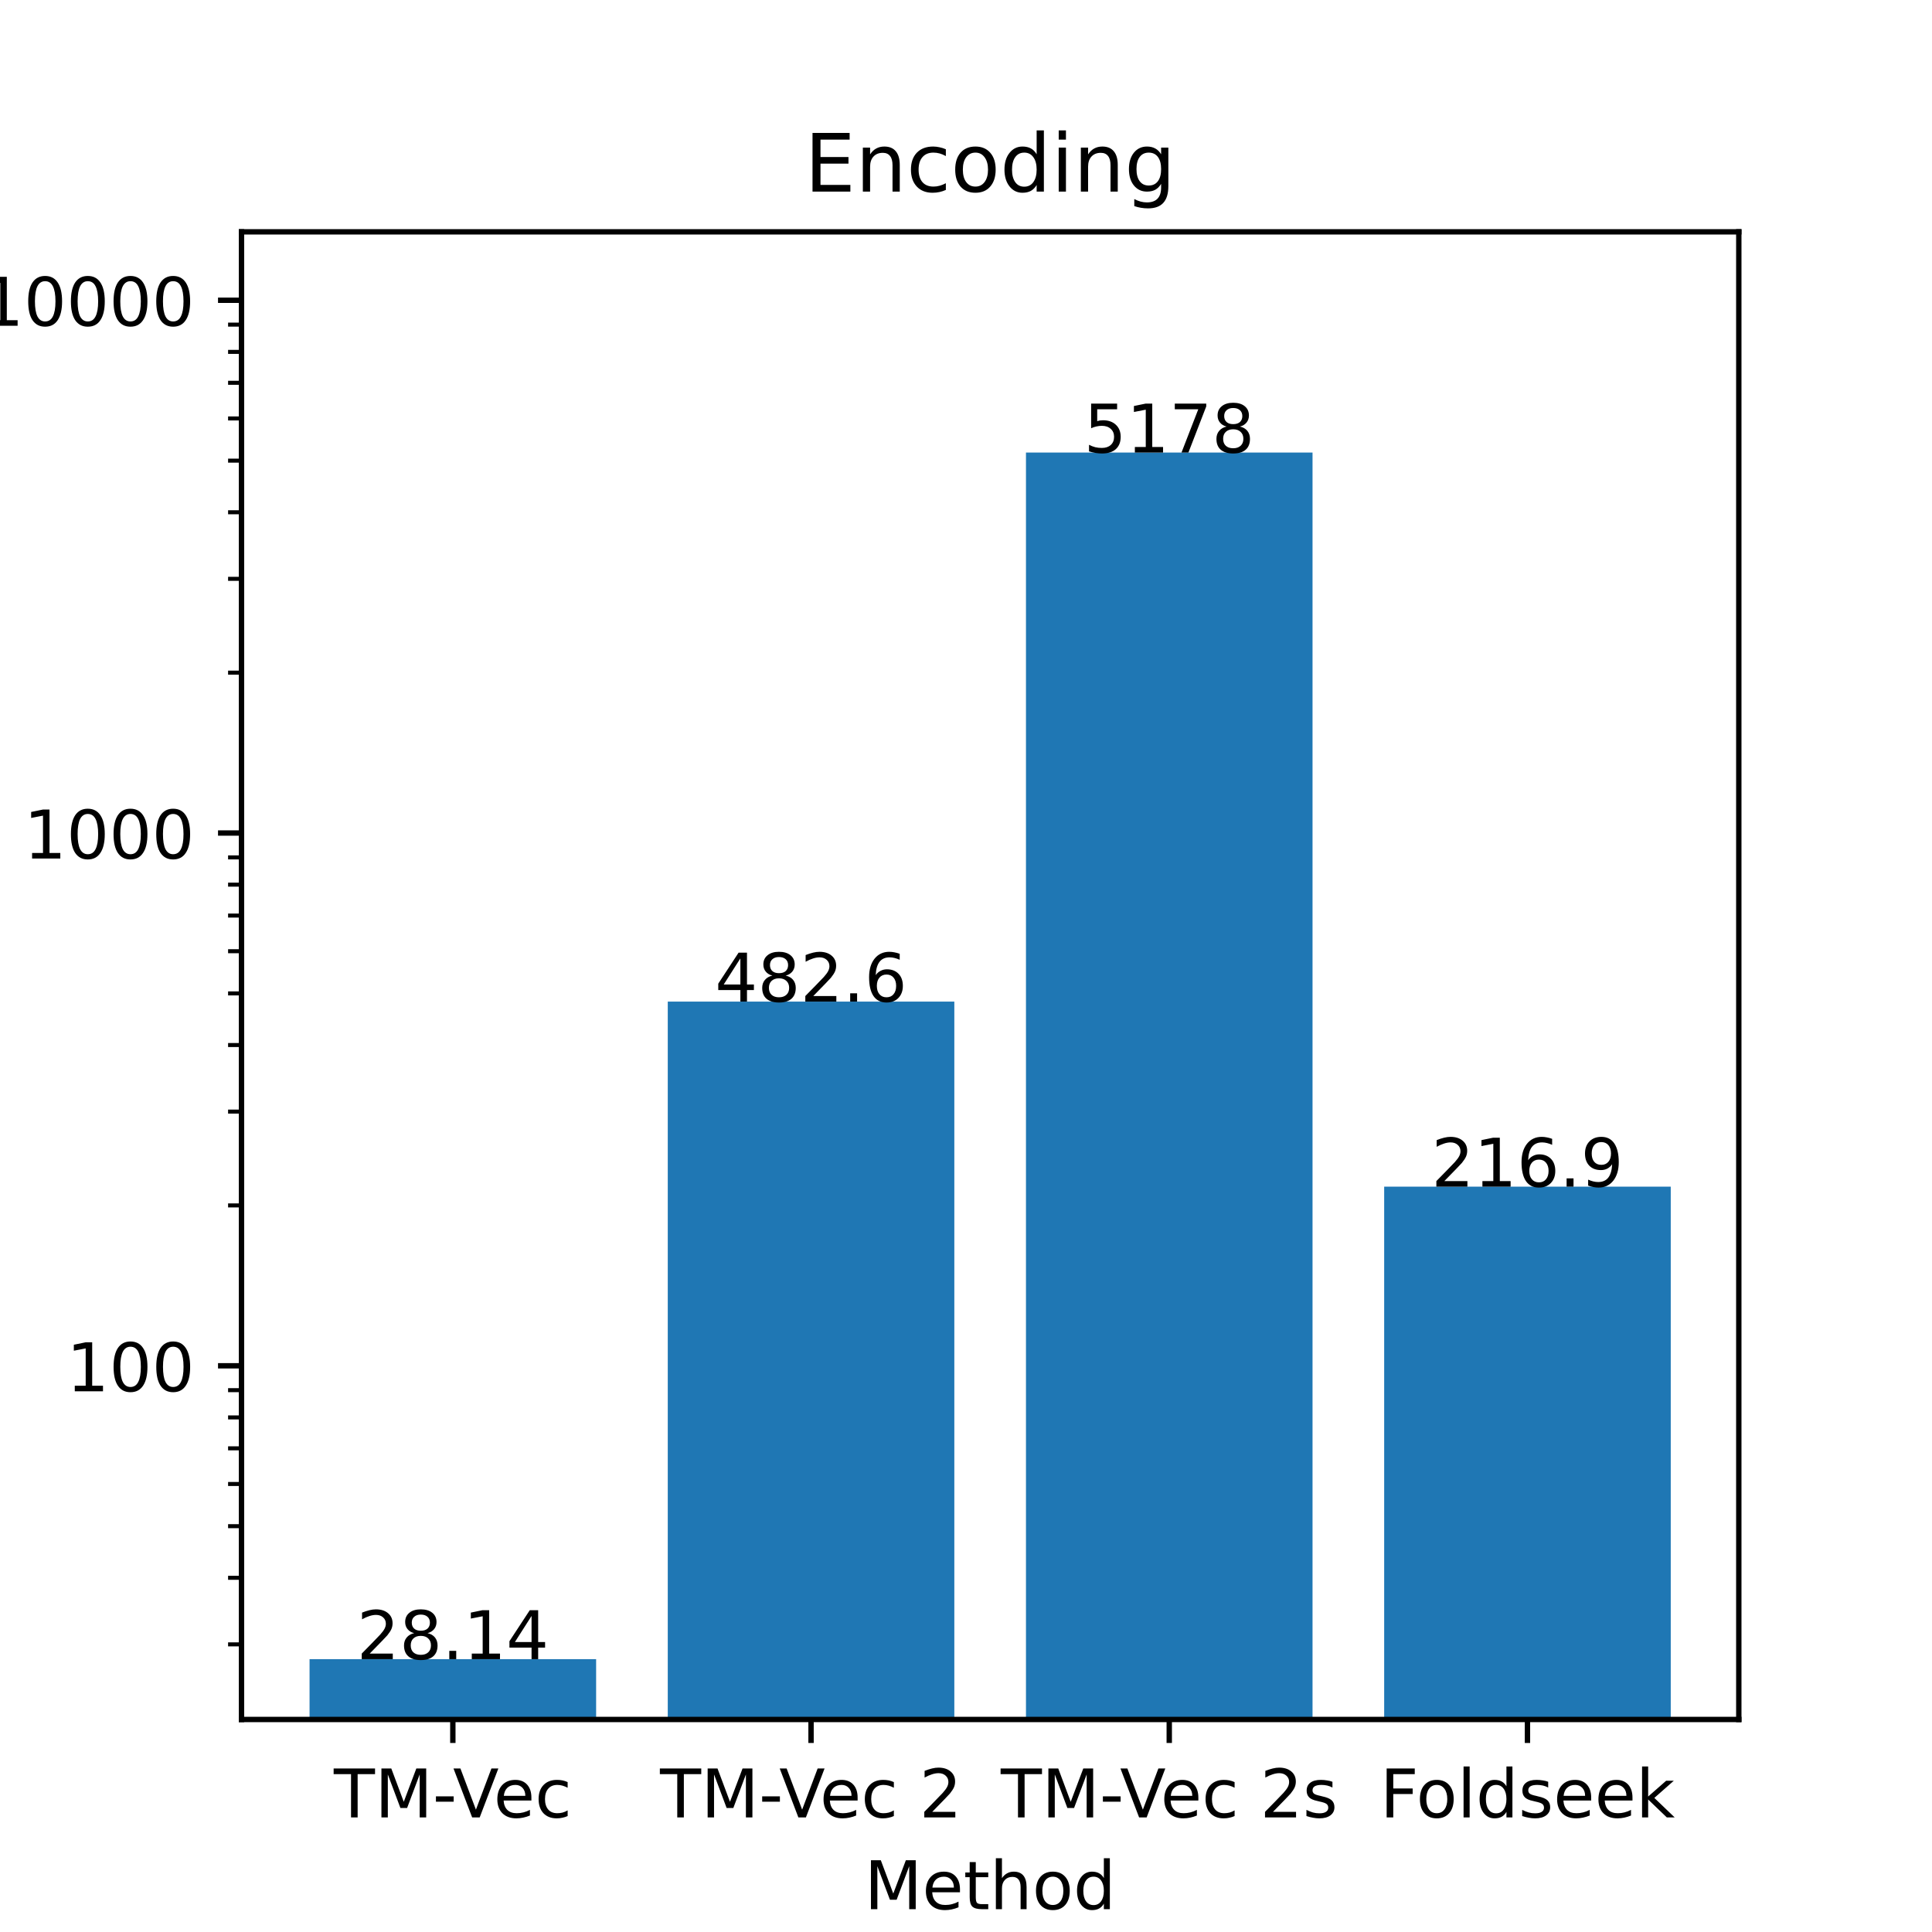
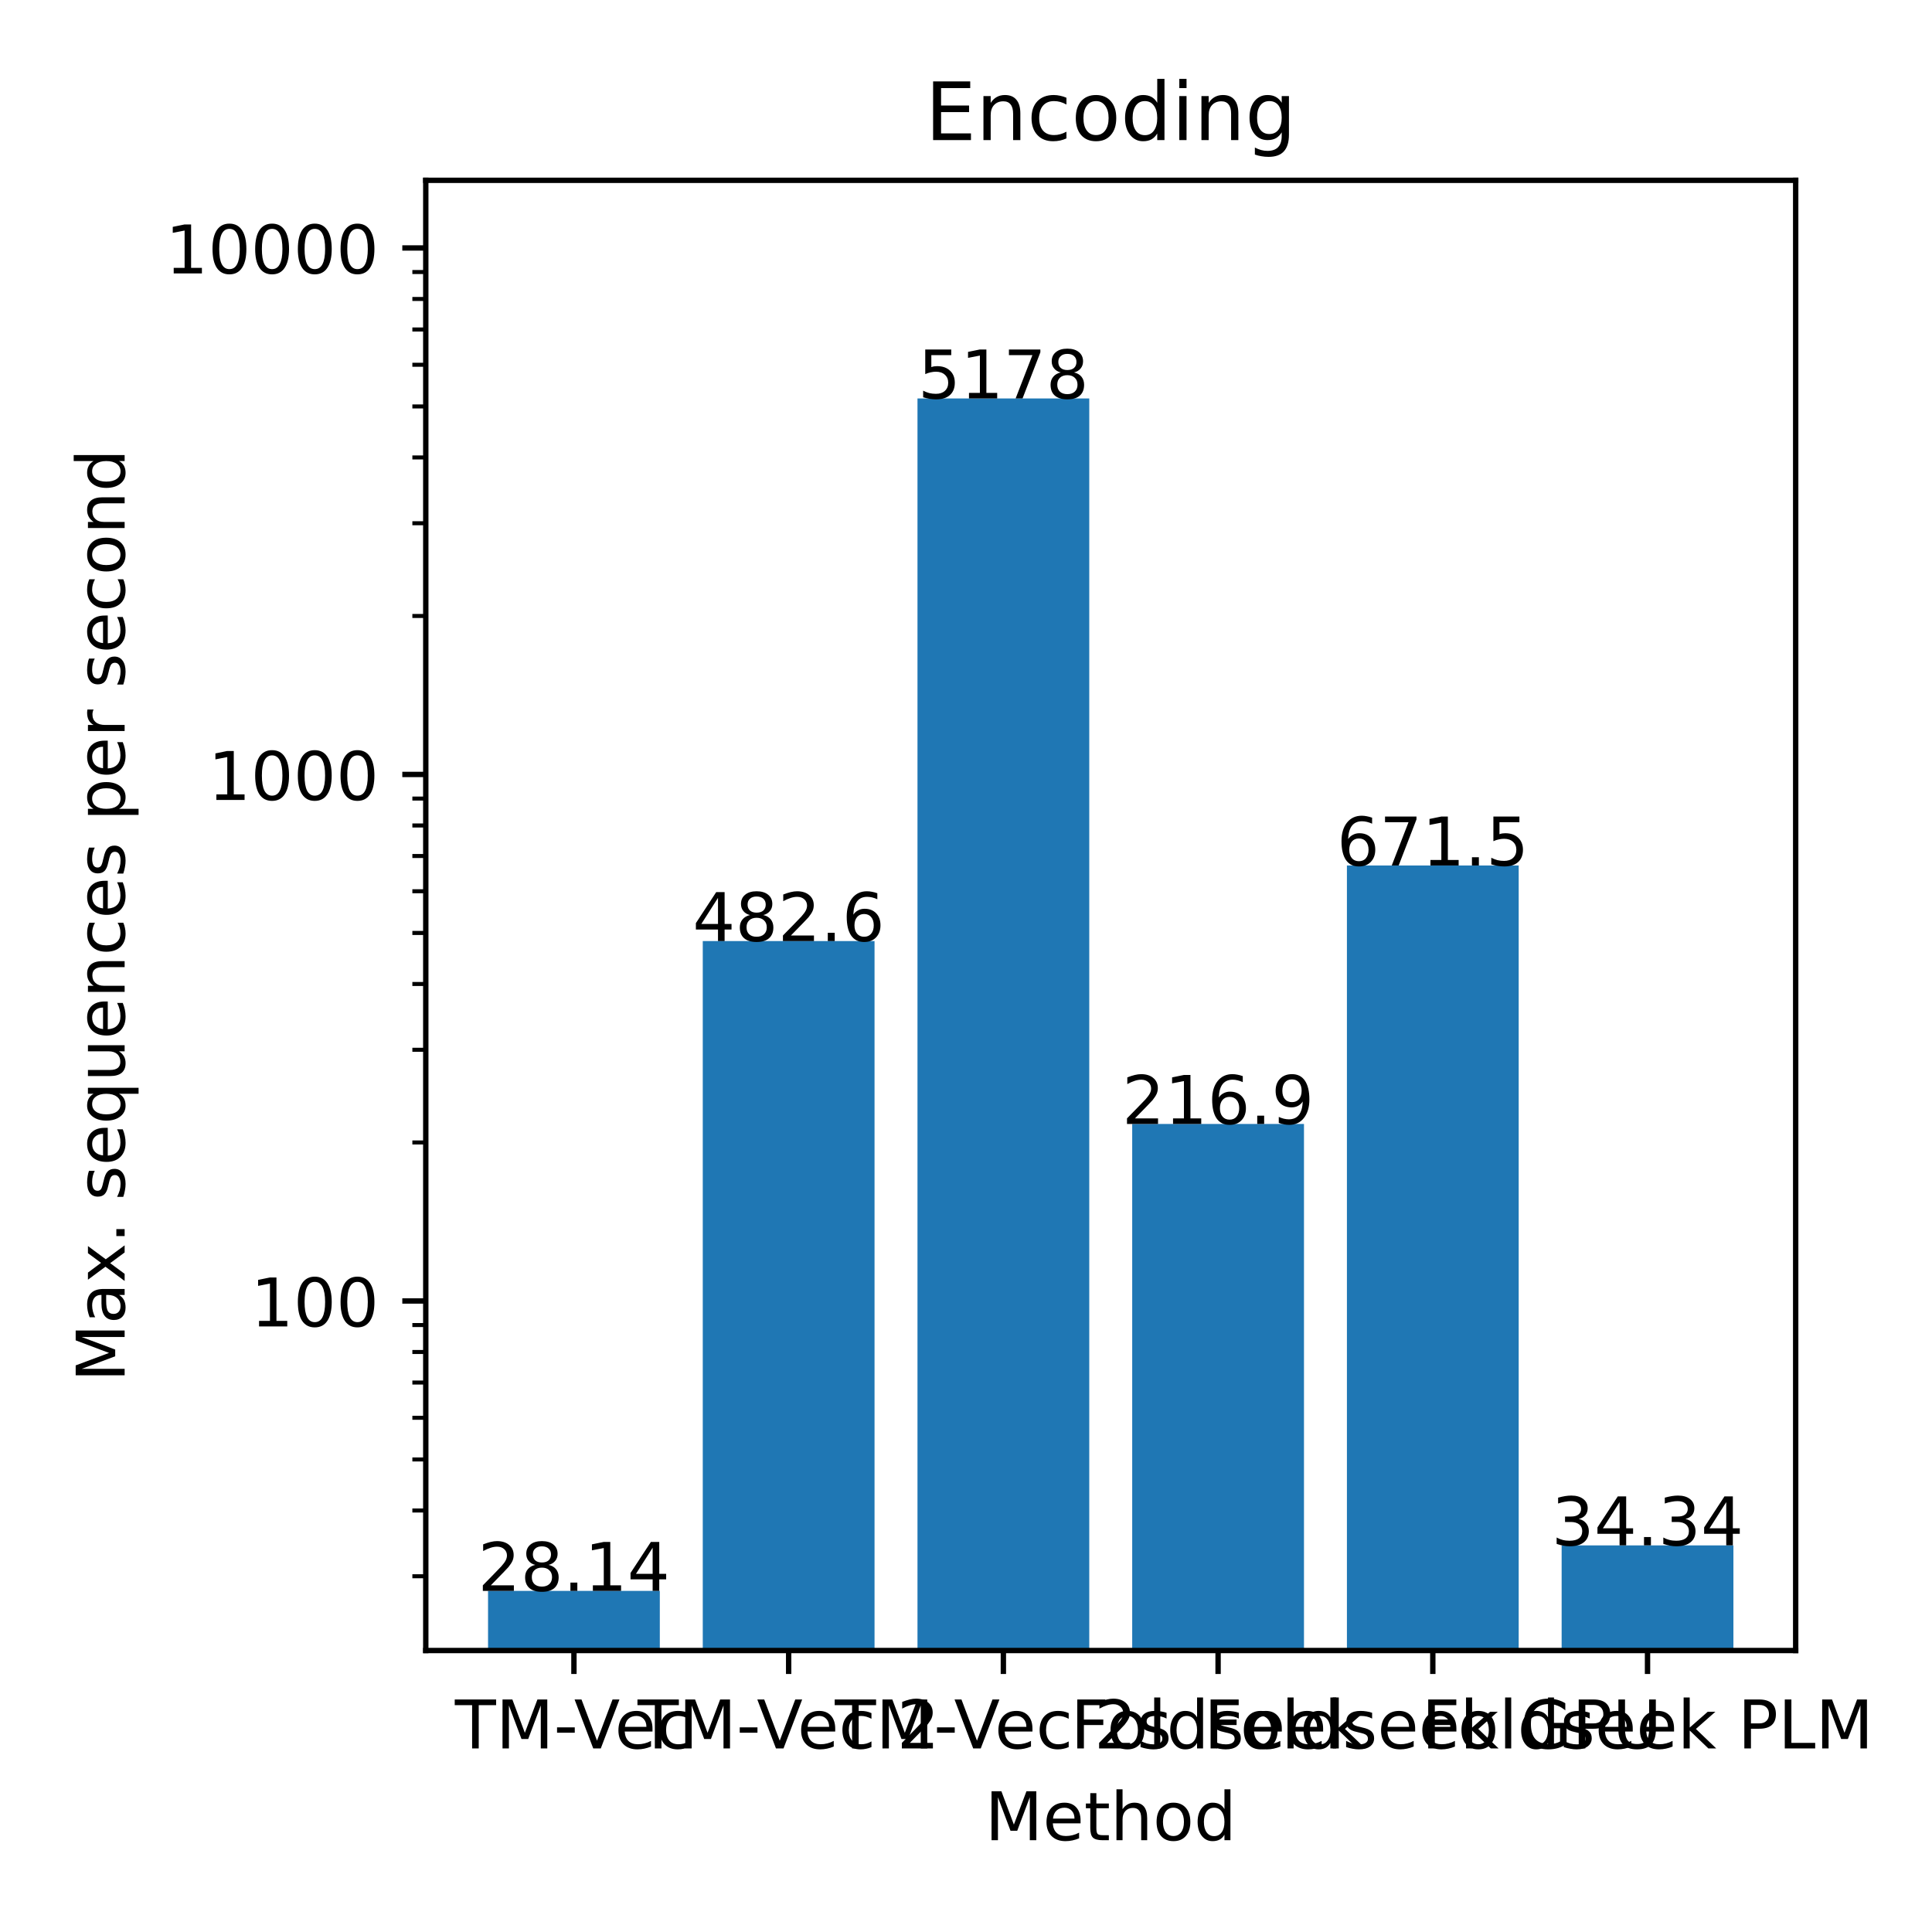
<svg xmlns="http://www.w3.org/2000/svg" xmlns:xlink="http://www.w3.org/1999/xlink" width="288pt" height="288pt" viewBox="0 0 288 288" version="1.1">
  <defs>
    <style type="text/css">*{stroke-linejoin: round; stroke-linecap: butt}</style>
  </defs>
  <g id="figure_1">
    <g id="patch_1">
      <path d="M 0 288  L 288 288  L 288 0  L 0 0  z " style="fill: #ffffff" />
    </g>
    <g id="axes_1">
      <g id="patch_2">
-         <path d="M 36 256.32  L 259.2 256.32  L 259.2 34.56  L 36 34.56  z " style="fill: #ffffff" />
+         <path d="M 63.47 246.04  L 267.679 246.04  L 267.679 26.88  L 63.47 26.88  z " style="fill: #ffffff" />
      </g>
      <g id="patch_3">
-         <path d="M 46.145 79779.828  L 88.863 79779.828  L 88.863 247.327  L 46.145 247.327  z " clip-path="url(#p2610efd26f)" style="fill: #1f77b4" />
+         <path d="M 72.752 78837.184  L 98.358 78837.184  L 98.358 237.152  L 72.752 237.152  z " clip-path="url(#pb96847e4c1)" style="fill: #1f77b4" />
      </g>
      <g id="patch_4">
-         <path d="M 99.543 79779.828  L 142.26 79779.828  L 142.26 149.307  L 99.543 149.307  z " clip-path="url(#p2610efd26f)" style="fill: #1f77b4" />
+         <path d="M 104.76 78837.184  L 130.366 78837.184  L 130.366 140.282  L 104.76 140.282  z " clip-path="url(#pb96847e4c1)" style="fill: #1f77b4" />
      </g>
      <g id="patch_5">
-         <path d="M 152.94 79779.828  L 195.657 79779.828  L 195.657 67.46  L 152.94 67.46  z " clip-path="url(#p2610efd26f)" style="fill: #1f77b4" />
+         <path d="M 136.768 78837.184  L 162.374 78837.184  L 162.374 59.395  L 136.768 59.395  z " clip-path="url(#pb96847e4c1)" style="fill: #1f77b4" />
      </g>
      <g id="patch_6">
-         <path d="M 206.337 79779.828  L 249.055 79779.828  L 249.055 176.892  L 206.337 176.892  z " clip-path="url(#p2610efd26f)" style="fill: #1f77b4" />
+         <path d="M 168.775 78837.184  L 194.382 78837.184  L 194.382 167.543  L 168.775 167.543  z " clip-path="url(#pb96847e4c1)" style="fill: #1f77b4" />
+       </g>
+       <g id="patch_7">
+         <path d="M 200.783 78837.184  L 226.389 78837.184  L 226.389 129.02  L 200.783 129.02  z " clip-path="url(#pb96847e4c1)" style="fill: #1f77b4" />
+       </g>
+       <g id="patch_8">
+         <path d="M 232.791 78837.184  L 258.397 78837.184  L 258.397 230.366  L 232.791 230.366  z " clip-path="url(#pb96847e4c1)" style="fill: #1f77b4" />
      </g>
      <g id="matplotlib.axis_1">
        <g id="xtick_1">
          <g id="line2d_1">
            <defs>
-               <path id="m83fc498c63" d="M 0 0  L 0 3.5  " style="stroke: #000000; stroke-width: 0.8" />
+               <path id="m409411fb9b" d="M 0 0  L 0 3.5  " style="stroke: #000000; stroke-width: 0.8" />
            </defs>
            <g>
-               <use xlink:href="#m83fc498c63" x="67.504" y="256.32" style="stroke: #000000; stroke-width: 0.8" />
+               <use xlink:href="#m409411fb9b" x="85.555" y="246.04" style="stroke: #000000; stroke-width: 0.8" />
            </g>
          </g>
          <g id="text_1">
-             <text style="font: 10px 'DejaVu Sans', 'Bitstream Vera Sans', 'Computer Modern Sans Serif', 'Lucida Grande', 'Verdana', 'Geneva', 'Lucid', 'Arial', 'Helvetica', 'Avant Garde', sans-serif; text-anchor: middle" x="67.504" y="270.918" transform="rotate(-0 67.50431 270.9184)">TM-Vec</text>
+             <text style="font-size: 10px; font-family: 'DejaVu Sans', 'Bitstream Vera Sans', 'Computer Modern Sans Serif', 'Lucida Grande', 'Verdana', 'Geneva', 'Lucid', 'Arial', 'Helvetica', 'Avant Garde', sans-serif; text-anchor: middle" x="85.555" y="260.638" transform="rotate(-0 85.55532 260.6384)">TM-Vec</text>
          </g>
        </g>
        <g id="xtick_2">
          <g id="line2d_2">
            <g>
-               <use xlink:href="#m83fc498c63" x="120.901" y="256.32" style="stroke: #000000; stroke-width: 0.8" />
+               <use xlink:href="#m409411fb9b" x="117.563" y="246.04" style="stroke: #000000; stroke-width: 0.8" />
            </g>
          </g>
          <g id="text_2">
-             <text style="font: 10px 'DejaVu Sans', 'Bitstream Vera Sans', 'Computer Modern Sans Serif', 'Lucida Grande', 'Verdana', 'Geneva', 'Lucid', 'Arial', 'Helvetica', 'Avant Garde', sans-serif; text-anchor: middle" x="120.901" y="270.918" transform="rotate(-0 120.9014 270.9184)">TM-Vec 2</text>
+             <text style="font-size: 10px; font-family: 'DejaVu Sans', 'Bitstream Vera Sans', 'Computer Modern Sans Serif', 'Lucida Grande', 'Verdana', 'Geneva', 'Lucid', 'Arial', 'Helvetica', 'Avant Garde', sans-serif; text-anchor: middle" x="117.563" y="260.638" transform="rotate(-0 117.563 260.6384)">TM-Vec 2</text>
          </g>
        </g>
        <g id="xtick_3">
          <g id="line2d_3">
            <g>
-               <use xlink:href="#m83fc498c63" x="174.299" y="256.32" style="stroke: #000000; stroke-width: 0.8" />
+               <use xlink:href="#m409411fb9b" x="149.571" y="246.04" style="stroke: #000000; stroke-width: 0.8" />
            </g>
          </g>
          <g id="text_3">
-             <text style="font: 10px 'DejaVu Sans', 'Bitstream Vera Sans', 'Computer Modern Sans Serif', 'Lucida Grande', 'Verdana', 'Geneva', 'Lucid', 'Arial', 'Helvetica', 'Avant Garde', sans-serif; text-anchor: middle" x="174.299" y="270.918" transform="rotate(-0 174.2986 270.9184)">TM-Vec 2s</text>
+             <text style="font-size: 10px; font-family: 'DejaVu Sans', 'Bitstream Vera Sans', 'Computer Modern Sans Serif', 'Lucida Grande', 'Verdana', 'Geneva', 'Lucid', 'Arial', 'Helvetica', 'Avant Garde', sans-serif; text-anchor: middle" x="149.571" y="260.638" transform="rotate(-0 149.5707 260.6384)">TM-Vec 2s</text>
          </g>
        </g>
        <g id="xtick_4">
          <g id="line2d_4">
            <g>
-               <use xlink:href="#m83fc498c63" x="227.696" y="256.32" style="stroke: #000000; stroke-width: 0.8" />
+               <use xlink:href="#m409411fb9b" x="181.578" y="246.04" style="stroke: #000000; stroke-width: 0.8" />
            </g>
          </g>
          <g id="text_4">
-             <text style="font: 10px 'DejaVu Sans', 'Bitstream Vera Sans', 'Computer Modern Sans Serif', 'Lucida Grande', 'Verdana', 'Geneva', 'Lucid', 'Arial', 'Helvetica', 'Avant Garde', sans-serif; text-anchor: middle" x="227.696" y="270.918" transform="rotate(-0 227.6957 270.9184)">Foldseek</text>
-           </g>
-         </g>
-         <g id="text_5">
-           <text style="font: 10px 'DejaVu Sans', 'Bitstream Vera Sans', 'Computer Modern Sans Serif', 'Lucida Grande', 'Verdana', 'Geneva', 'Lucid', 'Arial', 'Helvetica', 'Avant Garde', sans-serif; text-anchor: middle" x="147.6" y="284.597" transform="rotate(-0 147.6 284.5966)">Method</text>
+             <text style="font-size: 10px; font-family: 'DejaVu Sans', 'Bitstream Vera Sans', 'Computer Modern Sans Serif', 'Lucida Grande', 'Verdana', 'Geneva', 'Lucid', 'Arial', 'Helvetica', 'Avant Garde', sans-serif; text-anchor: middle" x="181.578" y="260.638" transform="rotate(-0 181.5784 260.6384)">Foldseek</text>
+           </g>
+         </g>
+         <g id="xtick_5">
+           <g id="line2d_5">
+             <g>
+               <use xlink:href="#m409411fb9b" x="213.586" y="246.04" style="stroke: #000000; stroke-width: 0.8" />
+             </g>
+           </g>
+           <g id="text_5">
+             <text style="font-size: 10px; font-family: 'DejaVu Sans', 'Bitstream Vera Sans', 'Computer Modern Sans Serif', 'Lucida Grande', 'Verdana', 'Geneva', 'Lucid', 'Arial', 'Helvetica', 'Avant Garde', sans-serif; text-anchor: middle" x="213.586" y="260.638" transform="rotate(-0 213.5862 260.6384)">Foldseek GPU</text>
+           </g>
+         </g>
+         <g id="xtick_6">
+           <g id="line2d_6">
+             <g>
+               <use xlink:href="#m409411fb9b" x="245.594" y="246.04" style="stroke: #000000; stroke-width: 0.8" />
+             </g>
+           </g>
+           <g id="text_6">
+             <text style="font-size: 10px; font-family: 'DejaVu Sans', 'Bitstream Vera Sans', 'Computer Modern Sans Serif', 'Lucida Grande', 'Verdana', 'Geneva', 'Lucid', 'Arial', 'Helvetica', 'Avant Garde', sans-serif; text-anchor: middle" x="245.594" y="260.638" transform="rotate(-0 245.5939 260.6384)">Foldseek PLM</text>
+           </g>
+         </g>
+         <g id="text_7">
+           <text style="font-size: 10px; font-family: 'DejaVu Sans', 'Bitstream Vera Sans', 'Computer Modern Sans Serif', 'Lucida Grande', 'Verdana', 'Geneva', 'Lucid', 'Arial', 'Helvetica', 'Avant Garde', sans-serif; text-anchor: middle" x="165.575" y="274.317" transform="rotate(-0 165.5746 274.3166)">Method</text>
        </g>
      </g>
      <g id="matplotlib.axis_2">
        <g id="ytick_1">
-           <g id="line2d_5">
+           <g id="line2d_7">
            <defs>
-               <path id="m1d89f3fba1" d="M 0 0  L -3.5 0  " style="stroke: #000000; stroke-width: 0.8" />
+               <path id="m269a9c78a0" d="M 0 0  L -3.5 0  " style="stroke: #000000; stroke-width: 0.8" />
            </defs>
            <g>
-               <use xlink:href="#m1d89f3fba1" x="36" y="203.595" style="stroke: #000000; stroke-width: 0.8" />
-             </g>
-           </g>
-           <g id="text_6">
-             <text style="font: 10px 'DejaVu Sans', 'Bitstream Vera Sans', 'Computer Modern Sans Serif', 'Lucida Grande', 'Verdana', 'Geneva', 'Lucid', 'Arial', 'Helvetica', 'Avant Garde', sans-serif; text-anchor: end" x="29" y="207.394" transform="rotate(-0 29 207.3943)">100</text>
+               <use xlink:href="#m269a9c78a0" x="63.47" y="193.933" style="stroke: #000000; stroke-width: 0.8" />
+             </g>
+           </g>
+           <g id="text_8">
+             <text style="font-size: 10px; font-family: 'DejaVu Sans', 'Bitstream Vera Sans', 'Computer Modern Sans Serif', 'Lucida Grande', 'Verdana', 'Geneva', 'Lucid', 'Arial', 'Helvetica', 'Avant Garde', sans-serif; text-anchor: end" x="56.47" y="197.732" transform="rotate(-0 56.47 197.7324)">100</text>
          </g>
        </g>
        <g id="ytick_2">
-           <g id="line2d_6">
-             <g>
-               <use xlink:href="#m1d89f3fba1" x="36" y="124.178" style="stroke: #000000; stroke-width: 0.8" />
-             </g>
-           </g>
-           <g id="text_7">
-             <text style="font: 10px 'DejaVu Sans', 'Bitstream Vera Sans', 'Computer Modern Sans Serif', 'Lucida Grande', 'Verdana', 'Geneva', 'Lucid', 'Arial', 'Helvetica', 'Avant Garde', sans-serif; text-anchor: end" x="29" y="127.977" transform="rotate(-0 29 127.9769)">1000</text>
+           <g id="line2d_8">
+             <g>
+               <use xlink:href="#m269a9c78a0" x="63.47" y="115.447" style="stroke: #000000; stroke-width: 0.8" />
+             </g>
+           </g>
+           <g id="text_9">
+             <text style="font-size: 10px; font-family: 'DejaVu Sans', 'Bitstream Vera Sans', 'Computer Modern Sans Serif', 'Lucida Grande', 'Verdana', 'Geneva', 'Lucid', 'Arial', 'Helvetica', 'Avant Garde', sans-serif; text-anchor: end" x="56.47" y="119.246" transform="rotate(-0 56.47 119.2462)">1000</text>
          </g>
        </g>
        <g id="ytick_3">
-           <g id="line2d_7">
-             <g>
-               <use xlink:href="#m1d89f3fba1" x="36" y="44.76" style="stroke: #000000; stroke-width: 0.8" />
-             </g>
-           </g>
-           <g id="text_8">
-             <text style="font: 10px 'DejaVu Sans', 'Bitstream Vera Sans', 'Computer Modern Sans Serif', 'Lucida Grande', 'Verdana', 'Geneva', 'Lucid', 'Arial', 'Helvetica', 'Avant Garde', sans-serif; text-anchor: end" x="29" y="48.559" transform="rotate(-0 29 48.55947)">10000</text>
+           <g id="line2d_9">
+             <g>
+               <use xlink:href="#m269a9c78a0" x="63.47" y="36.961" style="stroke: #000000; stroke-width: 0.8" />
+             </g>
+           </g>
+           <g id="text_10">
+             <text style="font-size: 10px; font-family: 'DejaVu Sans', 'Bitstream Vera Sans', 'Computer Modern Sans Serif', 'Lucida Grande', 'Verdana', 'Geneva', 'Lucid', 'Arial', 'Helvetica', 'Avant Garde', sans-serif; text-anchor: end" x="56.47" y="40.76" transform="rotate(-0 56.47 40.75988)">10000</text>
          </g>
        </g>
        <g id="ytick_4">
-           <g id="line2d_8">
+           <g id="line2d_10">
            <defs>
-               <path id="m69909225c1" d="M 0 0  L -2 0  " style="stroke: #000000; stroke-width: 0.6" />
+               <path id="mb228a45a31" d="M 0 0  L -2 0  " style="stroke: #000000; stroke-width: 0.6" />
            </defs>
            <g>
-               <use xlink:href="#m69909225c1" x="36" y="245.121" style="stroke: #000000; stroke-width: 0.6" />
+               <use xlink:href="#mb228a45a31" x="63.47" y="234.972" style="stroke: #000000; stroke-width: 0.6" />
            </g>
          </g>
        </g>
        <g id="ytick_5">
-           <g id="line2d_9">
-             <g>
-               <use xlink:href="#m69909225c1" x="36" y="235.198" style="stroke: #000000; stroke-width: 0.6" />
+           <g id="line2d_11">
+             <g>
+               <use xlink:href="#mb228a45a31" x="63.47" y="225.166" style="stroke: #000000; stroke-width: 0.6" />
            </g>
          </g>
        </g>
        <g id="ytick_6">
-           <g id="line2d_10">
-             <g>
-               <use xlink:href="#m69909225c1" x="36" y="227.502" style="stroke: #000000; stroke-width: 0.6" />
+           <g id="line2d_12">
+             <g>
+               <use xlink:href="#mb228a45a31" x="63.47" y="217.56" style="stroke: #000000; stroke-width: 0.6" />
            </g>
          </g>
        </g>
        <g id="ytick_7">
-           <g id="line2d_11">
-             <g>
-               <use xlink:href="#m69909225c1" x="36" y="221.214" style="stroke: #000000; stroke-width: 0.6" />
+           <g id="line2d_13">
+             <g>
+               <use xlink:href="#mb228a45a31" x="63.47" y="211.345" style="stroke: #000000; stroke-width: 0.6" />
            </g>
          </g>
        </g>
        <g id="ytick_8">
-           <g id="line2d_12">
-             <g>
-               <use xlink:href="#m69909225c1" x="36" y="215.897" style="stroke: #000000; stroke-width: 0.6" />
+           <g id="line2d_14">
+             <g>
+               <use xlink:href="#mb228a45a31" x="63.47" y="206.091" style="stroke: #000000; stroke-width: 0.6" />
            </g>
          </g>
        </g>
        <g id="ytick_9">
-           <g id="line2d_13">
-             <g>
-               <use xlink:href="#m69909225c1" x="36" y="211.291" style="stroke: #000000; stroke-width: 0.6" />
+           <g id="line2d_15">
+             <g>
+               <use xlink:href="#mb228a45a31" x="63.47" y="201.539" style="stroke: #000000; stroke-width: 0.6" />
            </g>
          </g>
        </g>
        <g id="ytick_10">
-           <g id="line2d_14">
-             <g>
-               <use xlink:href="#m69909225c1" x="36" y="207.229" style="stroke: #000000; stroke-width: 0.6" />
+           <g id="line2d_16">
+             <g>
+               <use xlink:href="#mb228a45a31" x="63.47" y="197.525" style="stroke: #000000; stroke-width: 0.6" />
            </g>
          </g>
        </g>
        <g id="ytick_11">
-           <g id="line2d_15">
-             <g>
-               <use xlink:href="#m69909225c1" x="36" y="179.688" style="stroke: #000000; stroke-width: 0.6" />
+           <g id="line2d_17">
+             <g>
+               <use xlink:href="#mb228a45a31" x="63.47" y="170.306" style="stroke: #000000; stroke-width: 0.6" />
            </g>
          </g>
        </g>
        <g id="ytick_12">
-           <g id="line2d_16">
-             <g>
-               <use xlink:href="#m69909225c1" x="36" y="165.703" style="stroke: #000000; stroke-width: 0.6" />
+           <g id="line2d_18">
+             <g>
+               <use xlink:href="#mb228a45a31" x="63.47" y="156.486" style="stroke: #000000; stroke-width: 0.6" />
            </g>
          </g>
        </g>
        <g id="ytick_13">
-           <g id="line2d_17">
-             <g>
-               <use xlink:href="#m69909225c1" x="36" y="155.781" style="stroke: #000000; stroke-width: 0.6" />
+           <g id="line2d_19">
+             <g>
+               <use xlink:href="#mb228a45a31" x="63.47" y="146.68" style="stroke: #000000; stroke-width: 0.6" />
            </g>
          </g>
        </g>
        <g id="ytick_14">
-           <g id="line2d_18">
-             <g>
-               <use xlink:href="#m69909225c1" x="36" y="148.085" style="stroke: #000000; stroke-width: 0.6" />
+           <g id="line2d_20">
+             <g>
+               <use xlink:href="#mb228a45a31" x="63.47" y="139.074" style="stroke: #000000; stroke-width: 0.6" />
            </g>
          </g>
        </g>
        <g id="ytick_15">
-           <g id="line2d_19">
-             <g>
-               <use xlink:href="#m69909225c1" x="36" y="141.796" style="stroke: #000000; stroke-width: 0.6" />
+           <g id="line2d_21">
+             <g>
+               <use xlink:href="#mb228a45a31" x="63.47" y="132.859" style="stroke: #000000; stroke-width: 0.6" />
            </g>
          </g>
        </g>
        <g id="ytick_16">
-           <g id="line2d_20">
-             <g>
-               <use xlink:href="#m69909225c1" x="36" y="136.48" style="stroke: #000000; stroke-width: 0.6" />
+           <g id="line2d_22">
+             <g>
+               <use xlink:href="#mb228a45a31" x="63.47" y="127.605" style="stroke: #000000; stroke-width: 0.6" />
            </g>
          </g>
        </g>
        <g id="ytick_17">
-           <g id="line2d_21">
-             <g>
-               <use xlink:href="#m69909225c1" x="36" y="131.874" style="stroke: #000000; stroke-width: 0.6" />
+           <g id="line2d_23">
+             <g>
+               <use xlink:href="#mb228a45a31" x="63.47" y="123.053" style="stroke: #000000; stroke-width: 0.6" />
            </g>
          </g>
        </g>
        <g id="ytick_18">
-           <g id="line2d_22">
-             <g>
-               <use xlink:href="#m69909225c1" x="36" y="127.812" style="stroke: #000000; stroke-width: 0.6" />
+           <g id="line2d_24">
+             <g>
+               <use xlink:href="#mb228a45a31" x="63.47" y="119.038" style="stroke: #000000; stroke-width: 0.6" />
            </g>
          </g>
        </g>
        <g id="ytick_19">
-           <g id="line2d_23">
-             <g>
-               <use xlink:href="#m69909225c1" x="36" y="100.271" style="stroke: #000000; stroke-width: 0.6" />
+           <g id="line2d_25">
+             <g>
+               <use xlink:href="#mb228a45a31" x="63.47" y="91.82" style="stroke: #000000; stroke-width: 0.6" />
            </g>
          </g>
        </g>
        <g id="ytick_20">
-           <g id="line2d_24">
-             <g>
-               <use xlink:href="#m69909225c1" x="36" y="86.286" style="stroke: #000000; stroke-width: 0.6" />
+           <g id="line2d_26">
+             <g>
+               <use xlink:href="#mb228a45a31" x="63.47" y="77.999" style="stroke: #000000; stroke-width: 0.6" />
            </g>
          </g>
        </g>
        <g id="ytick_21">
-           <g id="line2d_25">
-             <g>
-               <use xlink:href="#m69909225c1" x="36" y="76.364" style="stroke: #000000; stroke-width: 0.6" />
+           <g id="line2d_27">
+             <g>
+               <use xlink:href="#mb228a45a31" x="63.47" y="68.193" style="stroke: #000000; stroke-width: 0.6" />
            </g>
          </g>
        </g>
        <g id="ytick_22">
-           <g id="line2d_26">
-             <g>
-               <use xlink:href="#m69909225c1" x="36" y="68.667" style="stroke: #000000; stroke-width: 0.6" />
+           <g id="line2d_28">
+             <g>
+               <use xlink:href="#mb228a45a31" x="63.47" y="60.587" style="stroke: #000000; stroke-width: 0.6" />
            </g>
          </g>
        </g>
        <g id="ytick_23">
-           <g id="line2d_27">
-             <g>
-               <use xlink:href="#m69909225c1" x="36" y="62.379" style="stroke: #000000; stroke-width: 0.6" />
+           <g id="line2d_29">
+             <g>
+               <use xlink:href="#mb228a45a31" x="63.47" y="54.373" style="stroke: #000000; stroke-width: 0.6" />
            </g>
          </g>
        </g>
        <g id="ytick_24">
-           <g id="line2d_28">
-             <g>
-               <use xlink:href="#m69909225c1" x="36" y="57.062" style="stroke: #000000; stroke-width: 0.6" />
+           <g id="line2d_30">
+             <g>
+               <use xlink:href="#mb228a45a31" x="63.47" y="49.118" style="stroke: #000000; stroke-width: 0.6" />
            </g>
          </g>
        </g>
        <g id="ytick_25">
-           <g id="line2d_29">
-             <g>
-               <use xlink:href="#m69909225c1" x="36" y="52.457" style="stroke: #000000; stroke-width: 0.6" />
+           <g id="line2d_31">
+             <g>
+               <use xlink:href="#mb228a45a31" x="63.47" y="44.567" style="stroke: #000000; stroke-width: 0.6" />
            </g>
          </g>
        </g>
        <g id="ytick_26">
-           <g id="line2d_30">
-             <g>
-               <use xlink:href="#m69909225c1" x="36" y="48.394" style="stroke: #000000; stroke-width: 0.6" />
-             </g>
-           </g>
-         </g>
-         <g id="text_9">
-           <text style="font: 10px 'DejaVu Sans', 'Bitstream Vera Sans', 'Computer Modern Sans Serif', 'Lucida Grande', 'Verdana', 'Geneva', 'Lucid', 'Arial', 'Helvetica', 'Avant Garde', sans-serif; text-anchor: middle" x="-8.892" y="145.44" transform="rotate(-90 -8.892187 145.44)">Max. sequences per second</text>
-         </g>
-       </g>
-       <g id="patch_7">
-         <path d="M 36 256.32  L 36 34.56  " style="fill: none; stroke: #000000; stroke-width: 0.8; stroke-linejoin: miter; stroke-linecap: square" />
-       </g>
-       <g id="patch_8">
-         <path d="M 259.2 256.32  L 259.2 34.56  " style="fill: none; stroke: #000000; stroke-width: 0.8; stroke-linejoin: miter; stroke-linecap: square" />
+           <g id="line2d_32">
+             <g>
+               <use xlink:href="#mb228a45a31" x="63.47" y="40.552" style="stroke: #000000; stroke-width: 0.6" />
+             </g>
+           </g>
+         </g>
+         <g id="text_11">
+           <text style="font-size: 10px; font-family: 'DejaVu Sans', 'Bitstream Vera Sans', 'Computer Modern Sans Serif', 'Lucida Grande', 'Verdana', 'Geneva', 'Lucid', 'Arial', 'Helvetica', 'Avant Garde', sans-serif; text-anchor: middle" x="18.578" y="136.46" transform="rotate(-90 18.57781 136.46)">Max. sequences per second</text>
+         </g>
      </g>
      <g id="patch_9">
-         <path d="M 36 256.32  L 259.2 256.32  " style="fill: none; stroke: #000000; stroke-width: 0.8; stroke-linejoin: miter; stroke-linecap: square" />
+         <path d="M 63.47 246.04  L 63.47 26.88  " style="fill: none; stroke: #000000; stroke-width: 0.8; stroke-linejoin: miter; stroke-linecap: square" />
      </g>
      <g id="patch_10">
-         <path d="M 36 34.56  L 259.2 34.56  " style="fill: none; stroke: #000000; stroke-width: 0.8; stroke-linejoin: miter; stroke-linecap: square" />
-       </g>
-       <g id="text_10">
-         <text style="font: 10px 'DejaVu Sans', 'Bitstream Vera Sans', 'Computer Modern Sans Serif', 'Lucida Grande', 'Verdana', 'Geneva', 'Lucid', 'Arial', 'Helvetica', 'Avant Garde', sans-serif; text-anchor: middle" x="67.504" y="247.327" transform="rotate(-0 67.50431 247.3267)">28.14</text>
-       </g>
-       <g id="text_11">
-         <text style="font: 10px 'DejaVu Sans', 'Bitstream Vera Sans', 'Computer Modern Sans Serif', 'Lucida Grande', 'Verdana', 'Geneva', 'Lucid', 'Arial', 'Helvetica', 'Avant Garde', sans-serif; text-anchor: middle" x="120.901" y="149.307" transform="rotate(-0 120.9014 149.3073)">482.6</text>
+         <path d="M 267.679 246.04  L 267.679 26.88  " style="fill: none; stroke: #000000; stroke-width: 0.8; stroke-linejoin: miter; stroke-linecap: square" />
+       </g>
+       <g id="patch_11">
+         <path d="M 63.47 246.04  L 267.679 246.04  " style="fill: none; stroke: #000000; stroke-width: 0.8; stroke-linejoin: miter; stroke-linecap: square" />
+       </g>
+       <g id="patch_12">
+         <path d="M 63.47 26.88  L 267.679 26.88  " style="fill: none; stroke: #000000; stroke-width: 0.8; stroke-linejoin: miter; stroke-linecap: square" />
      </g>
      <g id="text_12">
-         <text style="font: 10px 'DejaVu Sans', 'Bitstream Vera Sans', 'Computer Modern Sans Serif', 'Lucida Grande', 'Verdana', 'Geneva', 'Lucid', 'Arial', 'Helvetica', 'Avant Garde', sans-serif; text-anchor: middle" x="174.299" y="67.46" transform="rotate(-0 174.2986 67.46034)">5178</text>
+         <text style="font-size: 10px; font-family: 'DejaVu Sans', 'Bitstream Vera Sans', 'Computer Modern Sans Serif', 'Lucida Grande', 'Verdana', 'Geneva', 'Lucid', 'Arial', 'Helvetica', 'Avant Garde', sans-serif; text-anchor: middle" x="85.555" y="237.152" transform="rotate(-0 85.55532 237.1521)">28.14</text>
      </g>
      <g id="text_13">
-         <text style="font: 10px 'DejaVu Sans', 'Bitstream Vera Sans', 'Computer Modern Sans Serif', 'Lucida Grande', 'Verdana', 'Geneva', 'Lucid', 'Arial', 'Helvetica', 'Avant Garde', sans-serif; text-anchor: middle" x="227.696" y="176.892" transform="rotate(-0 227.6957 176.8917)">216.9</text>
+         <text style="font-size: 10px; font-family: 'DejaVu Sans', 'Bitstream Vera Sans', 'Computer Modern Sans Serif', 'Lucida Grande', 'Verdana', 'Geneva', 'Lucid', 'Arial', 'Helvetica', 'Avant Garde', sans-serif; text-anchor: middle" x="117.563" y="140.282" transform="rotate(-0 117.563 140.282)">482.6</text>
      </g>
      <g id="text_14">
-         <text style="font: 12px 'DejaVu Sans', 'Bitstream Vera Sans', 'Computer Modern Sans Serif', 'Lucida Grande', 'Verdana', 'Geneva', 'Lucid', 'Arial', 'Helvetica', 'Avant Garde', sans-serif; text-anchor: middle" x="147.6" y="28.56" transform="rotate(-0 147.6 28.56)">Encoding</text>
+         <text style="font-size: 10px; font-family: 'DejaVu Sans', 'Bitstream Vera Sans', 'Computer Modern Sans Serif', 'Lucida Grande', 'Verdana', 'Geneva', 'Lucid', 'Arial', 'Helvetica', 'Avant Garde', sans-serif; text-anchor: middle" x="149.571" y="59.395" transform="rotate(-0 149.5707 59.3946)">5178</text>
+       </g>
+       <g id="text_15">
+         <text style="font-size: 10px; font-family: 'DejaVu Sans', 'Bitstream Vera Sans', 'Computer Modern Sans Serif', 'Lucida Grande', 'Verdana', 'Geneva', 'Lucid', 'Arial', 'Helvetica', 'Avant Garde', sans-serif; text-anchor: middle" x="181.578" y="167.543" transform="rotate(-0 181.5784 167.543)">216.9</text>
+       </g>
+       <g id="text_16">
+         <text style="font-size: 10px; font-family: 'DejaVu Sans', 'Bitstream Vera Sans', 'Computer Modern Sans Serif', 'Lucida Grande', 'Verdana', 'Geneva', 'Lucid', 'Arial', 'Helvetica', 'Avant Garde', sans-serif; text-anchor: middle" x="213.586" y="129.02" transform="rotate(-0 213.5862 129.0199)">671.5</text>
+       </g>
+       <g id="text_17">
+         <text style="font-size: 10px; font-family: 'DejaVu Sans', 'Bitstream Vera Sans', 'Computer Modern Sans Serif', 'Lucida Grande', 'Verdana', 'Geneva', 'Lucid', 'Arial', 'Helvetica', 'Avant Garde', sans-serif; text-anchor: middle" x="245.594" y="230.366" transform="rotate(-0 245.5939 230.366)">34.34</text>
+       </g>
+       <g id="text_18">
+         <text style="font-size: 12px; font-family: 'DejaVu Sans', 'Bitstream Vera Sans', 'Computer Modern Sans Serif', 'Lucida Grande', 'Verdana', 'Geneva', 'Lucid', 'Arial', 'Helvetica', 'Avant Garde', sans-serif; text-anchor: middle" x="165.575" y="20.88" transform="rotate(-0 165.5746 20.88)">Encoding</text>
      </g>
    </g>
  </g>
  <defs>
-     <clipPath id="p2610efd26f">
-       <rect x="36" y="34.56" width="223.2" height="221.76" />
+     <clipPath id="pb96847e4c1">
+       <rect x="63.47" y="26.88" width="204.209" height="219.16" />
    </clipPath>
  </defs>
</svg>
